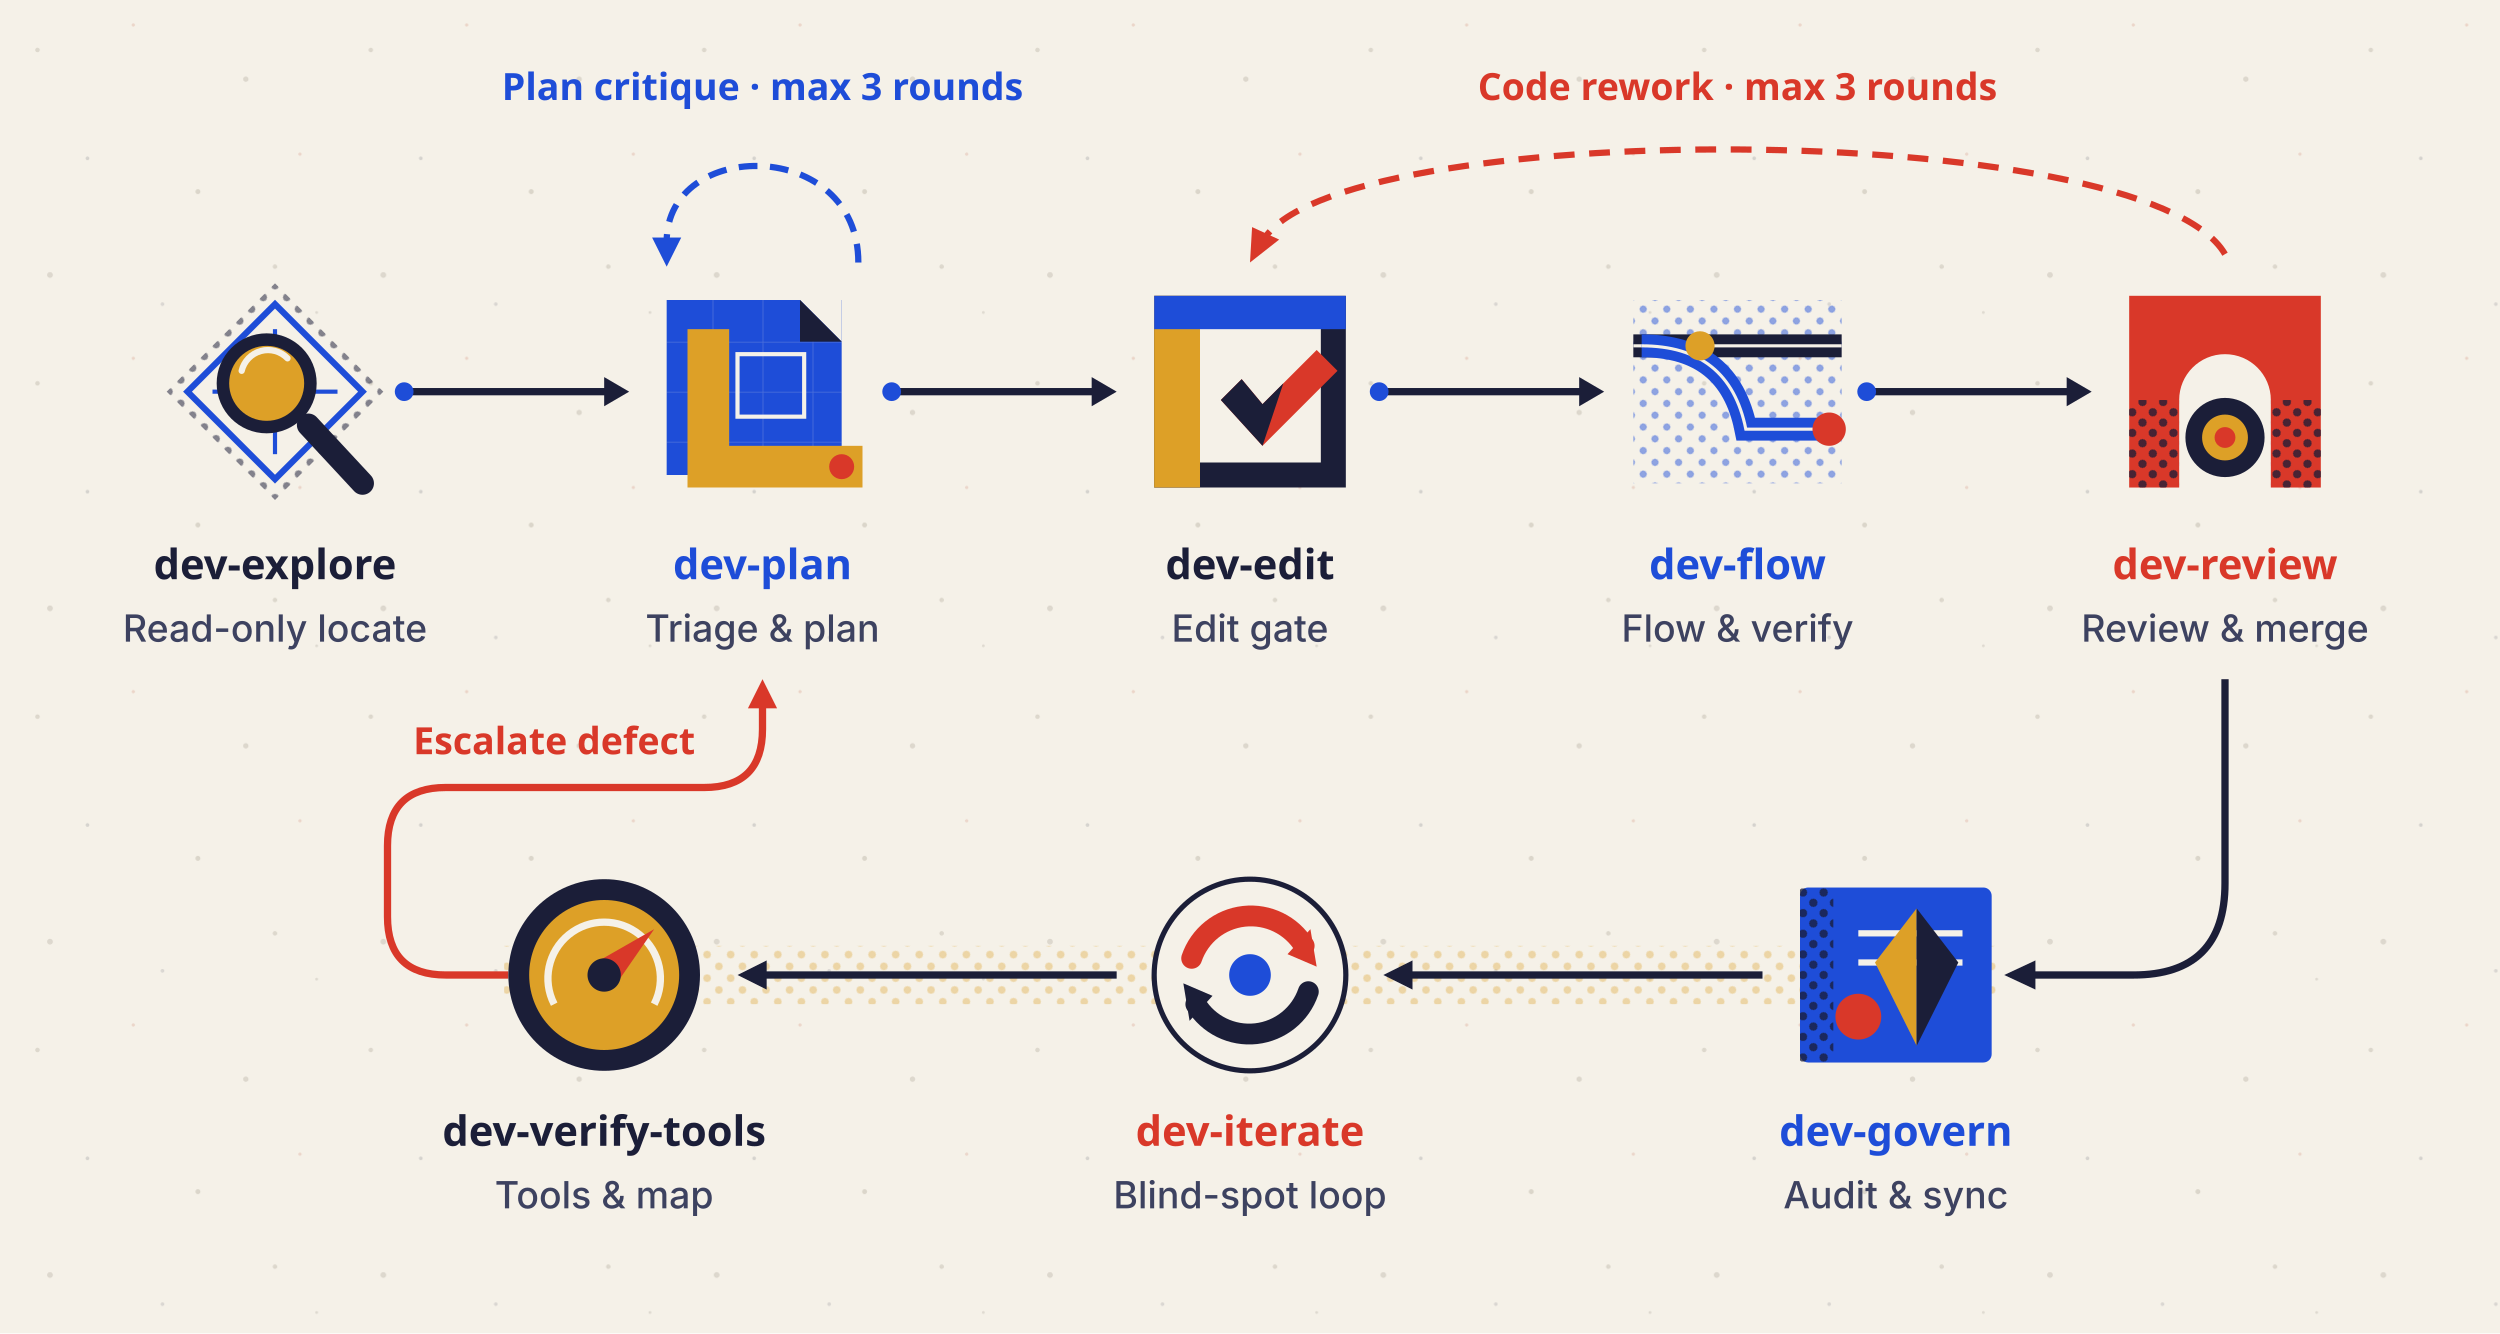
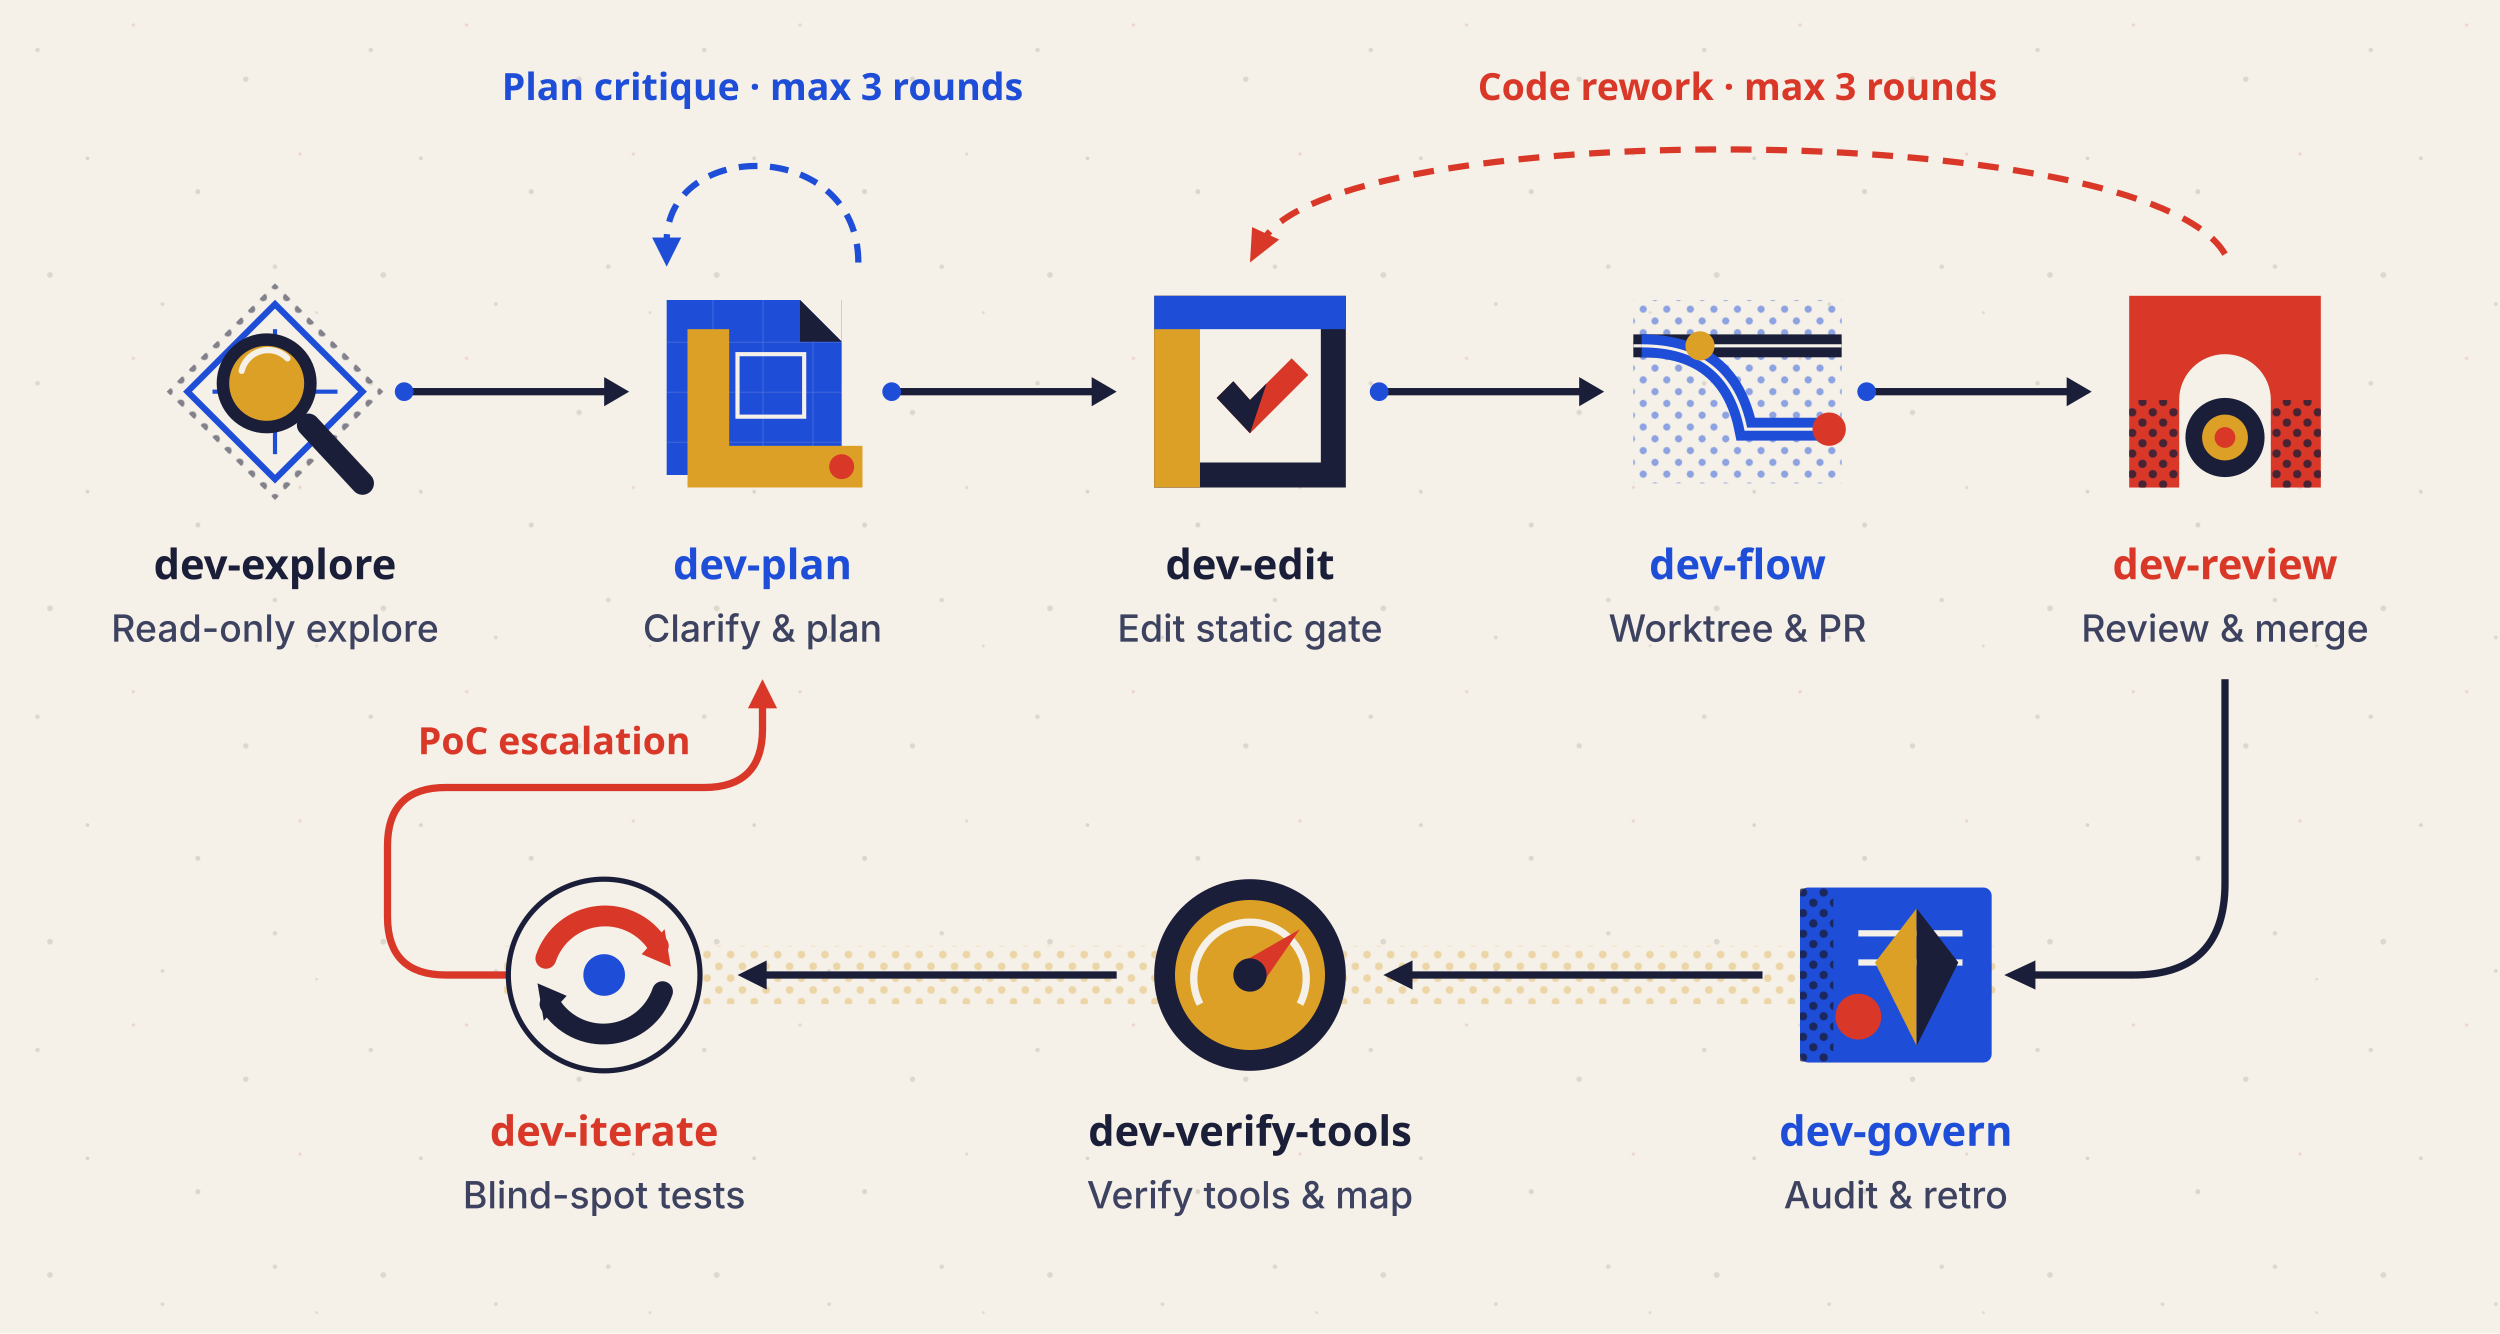
<svg xmlns="http://www.w3.org/2000/svg" width="1200" height="640" viewBox="0 0 1200 640" role="img" aria-labelledby="svg-title svg-desc">
  <defs>
    <pattern id="paper-speck" width="160" height="160" patternUnits="userSpaceOnUse">
      <circle cx="18" cy="24" r="1.1" fill="#8C8270" fill-opacity="0.22" />
      <circle cx="64" cy="12" r="0.8" fill="#B5482A" fill-opacity="0.16" />
      <circle cx="118" cy="38" r="1.3" fill="#6F6758" fill-opacity="0.18" />
      <circle cx="42" cy="76" r="0.9" fill="#1B1E38" fill-opacity="0.14" />
      <circle cx="95" cy="92" r="1.2" fill="#8C8270" fill-opacity="0.24" />
      <circle cx="144" cy="74" r="0.8" fill="#B5482A" fill-opacity="0.15" />
      <circle cx="24" cy="132" r="1.4" fill="#7D7464" fill-opacity="0.2" />
      <circle cx="78" cy="146" r="0.9" fill="#1B1E38" fill-opacity="0.12" />
      <circle cx="132" cy="128" r="1.1" fill="#8C8270" fill-opacity="0.22" />
      <circle cx="152" cy="150" r="0.7" fill="#6F6758" fill-opacity="0.16" />
    </pattern>
    <pattern id="ht-indigo" width="8" height="8" patternUnits="userSpaceOnUse" patternTransform="rotate(45)">
      <circle cx="4" cy="4" r="1.85" fill="#1B1E38" fill-opacity="0.52" />
    </pattern>
    <pattern id="ht-indigo-dense" width="7" height="7" patternUnits="userSpaceOnUse" patternTransform="rotate(45)">
      <circle cx="3.5" cy="3.5" r="2.0" fill="#1B1E38" fill-opacity="0.76" />
    </pattern>
    <pattern id="ht-red" width="8" height="8" patternUnits="userSpaceOnUse" patternTransform="rotate(45)">
      <circle cx="4" cy="4" r="1.85" fill="#D93829" fill-opacity="0.58" />
    </pattern>
    <pattern id="ht-cobalt" width="8" height="8" patternUnits="userSpaceOnUse" patternTransform="rotate(45)">
      <circle cx="4" cy="4" r="1.75" fill="#1E4DD8" fill-opacity="0.48" />
    </pattern>
    <pattern id="ht-ochre" width="8" height="8" patternUnits="userSpaceOnUse" patternTransform="rotate(45)">
      <circle cx="4" cy="4" r="1.85" fill="#DDA027" fill-opacity="0.62" />
    </pattern>
    <pattern id="ht-cream" width="7" height="7" patternUnits="userSpaceOnUse" patternTransform="rotate(45)">
      <circle cx="3.5" cy="3.5" r="1.75" fill="#F5F1E8" fill-opacity="0.65" />
    </pattern>
    <pattern id="blueprint-grid" width="24" height="24" patternUnits="userSpaceOnUse">
      <path d="M 24 0 L 0 0 0 24" fill="none" stroke="#F5F1E8" stroke-opacity="0.18" stroke-width="0.8" />
    </pattern>
  </defs>
  <rect width="1200" height="640" fill="#F5F1E8" />
  <rect width="1200" height="640" fill="url(#paper-speck)" />
  <g id="critique-arc">
    <path d="M 412 126 C 412 66, 320 66, 320 116" fill="none" stroke="#1E4DD8" stroke-width="3" stroke-dasharray="9 6" />
    <polygon points="320,128 313,114 327,114" fill="#1E4DD8" />
    <text x="366" y="48" text-anchor="middle" font-family="ui-monospace, 'SFMono-Regular', Menlo, Consolas, 'PingFang SC', 'Hiragino Sans GB', 'Microsoft YaHei', sans-serif" font-size="18" font-weight="700" fill="#1E4DD8">Plan critique · max 3 rounds</text>
  </g>
  <g id="rework-arc">
    <path d="M 1068 122 C 1030 56, 638 56, 606 116" fill="none" stroke="#D93829" stroke-width="3" stroke-dasharray="10 7" />
    <polygon points="600,126 614,115 601,109" fill="#D93829" />
    <text x="834" y="48" text-anchor="middle" font-family="ui-monospace, 'SFMono-Regular', Menlo, Consolas, 'PingFang SC', 'Hiragino Sans GB', 'Microsoft YaHei', sans-serif" font-size="18" font-weight="700" fill="#D93829">Code rework · max 3 rounds</text>
  </g>
  <g id="delivery-chain">
    <line x1="194" y1="188" x2="292" y2="188" stroke="#1B1E38" stroke-width="3.5" />
    <circle cx="194" cy="188" r="4.5" fill="#1E4DD8" />
    <polygon points="302,188 290,181 290,195" fill="#1B1E38" />
    <line x1="428" y1="188" x2="526" y2="188" stroke="#1B1E38" stroke-width="3.5" />
    <circle cx="428" cy="188" r="4.5" fill="#1E4DD8" />
    <polygon points="536,188 524,181 524,195" fill="#1B1E38" />
    <line x1="662" y1="188" x2="760" y2="188" stroke="#1B1E38" stroke-width="3.5" />
    <circle cx="662" cy="188" r="4.5" fill="#1E4DD8" />
    <polygon points="770,188 758,181 758,195" fill="#1B1E38" />
    <line x1="896" y1="188" x2="994" y2="188" stroke="#1B1E38" stroke-width="3.5" />
    <circle cx="896" cy="188" r="4.5" fill="#1E4DD8" />
    <polygon points="1004,188 992,181 992,195" fill="#1B1E38" />
    <g id="emblem-explore" transform="translate(132, 188)">
      <polygon points="0,-52 52,0 0,52 -52,0" fill="url(#ht-indigo)" />
      <polygon points="0,-42 42,0 0,42 -42,0" fill="#F5F1E8" stroke="#1E4DD8" stroke-width="3" />
      <line x1="-30" y1="0" x2="30" y2="0" stroke="#1E4DD8" stroke-width="2" />
      <line x1="0" y1="-30" x2="0" y2="30" stroke="#1E4DD8" stroke-width="2" />
      <line x1="16" y1="16" x2="42" y2="44" stroke="#1B1E38" stroke-width="11" stroke-linecap="round" />
      <circle cx="-4" cy="-4" r="24" fill="#1B1E38" />
      <circle cx="-4" cy="-4" r="18" fill="#DDA027" />
      <path d="M -16 -10 A 13 13 0 0 1 6 -16" fill="none" stroke="#F5F1E8" stroke-width="3" stroke-linecap="round" />
    </g>
    <g id="emblem-plan" transform="translate(366, 188)">
      <rect x="-46" y="-44" width="84" height="84" fill="#1E4DD8" />
      <rect x="-46" y="-44" width="84" height="84" fill="url(#blueprint-grid)" />
      <polygon points="18,-44 38,-44 38,-24" fill="#F5F1E8" />
      <polygon points="18,-44 38,-24 18,-24" fill="#1B1E38" />
      <polygon points="-36,46 -36,-30 -16,-30 -16,26 48,26 48,46" fill="#DDA027" />
      <rect x="-12" y="-18" width="32" height="30" fill="none" stroke="#F5F1E8" stroke-width="2" />
      <circle cx="38" cy="36" r="6" fill="#D93829" />
    </g>
    <g id="emblem-edit" transform="translate(600, 188)">
      <rect x="-46" y="-46" width="92" height="92" fill="#1B1E38" />
      <rect x="-34" y="-34" width="68" height="68" fill="#F5F1E8" />
      <rect x="-46" y="-46" width="22" height="92" fill="#DDA027" />
      <rect x="-46" y="-46" width="92" height="16" fill="#1E4DD8" />
-       <polygon points="-14,4 -4,-6 6,6 32,-20 42,-10 6,26" fill="#D93829" />
-       <polygon points="-14,4 -4,-6 6,6 16,-4 6,26" fill="#1B1E38" />
+       <polygon points="-16,3 -8,-5 0,4 20,-16 28,-8 0,20" fill="#D93829" />
+       <polygon points="-16,3 -8,-5 0,4 8,-4 0,20" fill="#1B1E38" />
    </g>
    <g id="emblem-flow" transform="translate(834, 188)">
      <rect x="-50" y="-44" width="100" height="88" fill="url(#ht-cobalt)" />
      <line x1="-50" y1="-22" x2="50" y2="-22" stroke="#1B1E38" stroke-width="11" />
      <line x1="-50" y1="-22" x2="50" y2="-22" stroke="#F5F1E8" stroke-width="1.5" />
      <path d="M -46 -22 Q -4 -22 4 18 L 48 18" fill="none" stroke="#1E4DD8" stroke-width="11" />
      <path d="M -46 -22 Q -4 -22 4 18 L 48 18" fill="none" stroke="#F5F1E8" stroke-width="1.5" />
      <circle cx="-18" cy="-22" r="7" fill="#DDA027" />
      <circle cx="44" cy="18" r="8" fill="#D93829" />
    </g>
    <g id="emblem-review" transform="translate(1068, 188)">
      <path d="M -46 46 L -46 -46 L 46 -46 L 46 46 L 22 46 L 22 4 A 22 22 0 0 0 -22 4 L -22 46 Z" fill="#D93829" />
      <rect x="-46" y="4" width="24" height="42" fill="url(#ht-indigo-dense)" />
      <rect x="22" y="4" width="24" height="42" fill="url(#ht-indigo-dense)" />
      <circle cx="0" cy="22" r="19" fill="#1B1E38" />
      <circle cx="0" cy="22" r="11" fill="#DDA027" />
      <circle cx="0" cy="22" r="5" fill="#D93829" />
    </g>
    <text x="132" y="278" text-anchor="middle" font-family="ui-monospace, 'SFMono-Regular', Menlo, Consolas, 'PingFang SC', 'Hiragino Sans GB', 'Microsoft YaHei', sans-serif" font-size="20" font-weight="800" fill="#1B1E38">dev-explore</text>
-     <text x="132" y="308" text-anchor="middle" font-family="-apple-system, BlinkMacSystemFont, 'Segoe UI', 'PingFang SC', 'Hiragino Sans GB', 'Microsoft YaHei', sans-serif" font-size="18" font-weight="500" fill="#3D4260">Read-only locate</text>
+     <text x="132" y="308" text-anchor="middle" font-family="-apple-system, BlinkMacSystemFont, 'Segoe UI', 'PingFang SC', 'Hiragino Sans GB', 'Microsoft YaHei', sans-serif" font-size="18" font-weight="500" fill="#3D4260">Read-only explore</text>
    <text x="366" y="278" text-anchor="middle" font-family="ui-monospace, 'SFMono-Regular', Menlo, Consolas, 'PingFang SC', 'Hiragino Sans GB', 'Microsoft YaHei', sans-serif" font-size="20" font-weight="800" fill="#1E4DD8">dev-plan</text>
-     <text x="366" y="308" text-anchor="middle" font-family="-apple-system, BlinkMacSystemFont, 'Segoe UI', 'PingFang SC', 'Hiragino Sans GB', 'Microsoft YaHei', sans-serif" font-size="18" font-weight="500" fill="#3D4260">Triage &amp; plan</text>
+     <text x="366" y="308" text-anchor="middle" font-family="-apple-system, BlinkMacSystemFont, 'Segoe UI', 'PingFang SC', 'Hiragino Sans GB', 'Microsoft YaHei', sans-serif" font-size="18" font-weight="500" fill="#3D4260">Clarify &amp; plan</text>
    <text x="600" y="278" text-anchor="middle" font-family="ui-monospace, 'SFMono-Regular', Menlo, Consolas, 'PingFang SC', 'Hiragino Sans GB', 'Microsoft YaHei', sans-serif" font-size="20" font-weight="800" fill="#1B1E38">dev-edit</text>
-     <text x="600" y="308" text-anchor="middle" font-family="-apple-system, BlinkMacSystemFont, 'Segoe UI', 'PingFang SC', 'Hiragino Sans GB', 'Microsoft YaHei', sans-serif" font-size="18" font-weight="500" fill="#3D4260">Edit gate</text>
+     <text x="600" y="308" text-anchor="middle" font-family="-apple-system, BlinkMacSystemFont, 'Segoe UI', 'PingFang SC', 'Hiragino Sans GB', 'Microsoft YaHei', sans-serif" font-size="18" font-weight="500" fill="#3D4260">Edit static gate</text>
    <text x="834" y="278" text-anchor="middle" font-family="ui-monospace, 'SFMono-Regular', Menlo, Consolas, 'PingFang SC', 'Hiragino Sans GB', 'Microsoft YaHei', sans-serif" font-size="20" font-weight="800" fill="#1E4DD8">dev-flow</text>
-     <text x="834" y="308" text-anchor="middle" font-family="-apple-system, BlinkMacSystemFont, 'Segoe UI', 'PingFang SC', 'Hiragino Sans GB', 'Microsoft YaHei', sans-serif" font-size="18" font-weight="500" fill="#3D4260">Flow &amp; verify</text>
+     <text x="834" y="308" text-anchor="middle" font-family="-apple-system, BlinkMacSystemFont, 'Segoe UI', 'PingFang SC', 'Hiragino Sans GB', 'Microsoft YaHei', sans-serif" font-size="18" font-weight="500" fill="#3D4260">Worktree &amp; PR</text>
    <text x="1068" y="278" text-anchor="middle" font-family="ui-monospace, 'SFMono-Regular', Menlo, Consolas, 'PingFang SC', 'Hiragino Sans GB', 'Microsoft YaHei', sans-serif" font-size="20" font-weight="800" fill="#D93829">dev-review</text>
    <text x="1068" y="308" text-anchor="middle" font-family="-apple-system, BlinkMacSystemFont, 'Segoe UI', 'PingFang SC', 'Hiragino Sans GB', 'Microsoft YaHei', sans-serif" font-size="18" font-weight="500" fill="#3D4260">Review &amp; merge</text>
  </g>
  <g id="inter-loop-conduits">
    <path d="M 1068 326 L 1068 424 Q 1068 468 1024 468 L 976 468" fill="none" stroke="#1B1E38" stroke-width="3.5" />
    <polygon points="962,468 977,461 977,475" fill="#1B1E38" />
    <path d="M 244 468 L 214 468 Q 186 468 186 440 L 186 406 Q 186 378 214 378 L 338 378 Q 366 378 366 350 L 366 338" fill="none" stroke="#D93829" stroke-width="3.5" />
    <polygon points="366,326 359,340 373,340" fill="#D93829" />
-     <text x="266" y="362" text-anchor="middle" font-family="ui-monospace, 'SFMono-Regular', Menlo, Consolas, 'PingFang SC', 'Hiragino Sans GB', 'Microsoft YaHei', sans-serif" font-size="18" font-weight="700" fill="#D93829">Escalate defect</text>
+     <text x="266" y="362" text-anchor="middle" font-family="ui-monospace, 'SFMono-Regular', Menlo, Consolas, 'PingFang SC', 'Hiragino Sans GB', 'Microsoft YaHei', sans-serif" font-size="18" font-weight="700" fill="#D93829">PoC escalation</text>
  </g>
  <g id="outer-loop">
    <rect x="242" y="454" width="716" height="28" fill="url(#ht-ochre)" fill-opacity="0.55" />
    <line x1="846" y1="468" x2="674" y2="468" stroke="#1B1E38" stroke-width="3.5" />
    <polygon points="664,468 678,461 678,475" fill="#1B1E38" />
    <line x1="536" y1="468" x2="364" y2="468" stroke="#1B1E38" stroke-width="3.5" />
    <polygon points="354,468 368,461 368,475" fill="#1B1E38" />
-     <g id="emblem-verify-tools" transform="translate(290, 468)">
-       <circle cx="0" cy="0" r="46" fill="#1B1E38" />
-       <circle cx="0" cy="0" r="36" fill="#DDA027" />
-       <path d="M -24 14 A 27 27 0 1 1 24 14" fill="none" stroke="#F5F1E8" stroke-width="3.5" />
-       <polygon points="0,4 -4,-6 24,-22 6,4" fill="#D93829" />
-       <circle cx="0" cy="0" r="8" fill="#1B1E38" />
-     </g>
-     <g id="emblem-iterate" transform="translate(600, 468)">
+     <g id="emblem-iterate" transform="translate(290, 468)">
      <circle cx="0" cy="0" r="46" fill="#F5F1E8" stroke="#1B1E38" stroke-width="2.5" />
      <path d="M -28 -8 A 30 30 0 0 1 26 -14" fill="none" stroke="#D93829" stroke-width="10" stroke-linecap="round" />
      <polygon points="32,-4 18,-10 29,-22" fill="#D93829" />
      <path d="M 28 8 A 30 30 0 0 1 -26 14" fill="none" stroke="#1B1E38" stroke-width="10" stroke-linecap="round" />
      <polygon points="-32,4 -18,10 -29,22" fill="#1B1E38" />
      <circle cx="0" cy="0" r="10" fill="#1E4DD8" />
+     </g>
+     <g id="emblem-verify-tools" transform="translate(600, 468)">
+       <circle cx="0" cy="0" r="46" fill="#1B1E38" />
+       <circle cx="0" cy="0" r="36" fill="#DDA027" />
+       <path d="M -24 14 A 27 27 0 1 1 24 14" fill="none" stroke="#F5F1E8" stroke-width="3.5" />
+       <polygon points="0,4 -4,-6 24,-22 6,4" fill="#D93829" />
+       <circle cx="0" cy="0" r="8" fill="#1B1E38" />
    </g>
    <g id="emblem-govern" transform="translate(910, 468)">
      <rect x="-46" y="-42" width="92" height="84" rx="4" fill="#1E4DD8" />
      <rect x="-46" y="-42" width="16" height="84" fill="url(#ht-indigo-dense)" />
      <line x1="-18" y1="-20" x2="32" y2="-20" stroke="#F5F1E8" stroke-width="3" />
      <line x1="-18" y1="-6" x2="32" y2="-6" stroke="#F5F1E8" stroke-width="3" />
      <polygon points="10,-32 -10,-6 10,34" fill="#DDA027" />
      <polygon points="10,-32 30,-6 10,34" fill="#1B1E38" />
      <circle cx="-18" cy="20" r="11" fill="#D93829" />
    </g>
-     <text x="290" y="550" text-anchor="middle" font-family="ui-monospace, 'SFMono-Regular', Menlo, Consolas, 'PingFang SC', 'Hiragino Sans GB', 'Microsoft YaHei', sans-serif" font-size="20" font-weight="800" fill="#1B1E38">dev-verify-tools</text>
-     <text x="290" y="580" text-anchor="middle" font-family="-apple-system, BlinkMacSystemFont, 'Segoe UI', 'PingFang SC', 'Hiragino Sans GB', 'Microsoft YaHei', sans-serif" font-size="18" font-weight="500" fill="#3D4260">Tools &amp; map</text>
-     <text x="600" y="550" text-anchor="middle" font-family="ui-monospace, 'SFMono-Regular', Menlo, Consolas, 'PingFang SC', 'Hiragino Sans GB', 'Microsoft YaHei', sans-serif" font-size="20" font-weight="800" fill="#D93829">dev-iterate</text>
-     <text x="600" y="580" text-anchor="middle" font-family="-apple-system, BlinkMacSystemFont, 'Segoe UI', 'PingFang SC', 'Hiragino Sans GB', 'Microsoft YaHei', sans-serif" font-size="18" font-weight="500" fill="#3D4260">Blind-spot loop</text>
+     <text x="290" y="550" text-anchor="middle" font-family="ui-monospace, 'SFMono-Regular', Menlo, Consolas, 'PingFang SC', 'Hiragino Sans GB', 'Microsoft YaHei', sans-serif" font-size="20" font-weight="800" fill="#D93829">dev-iterate</text>
+     <text x="290" y="580" text-anchor="middle" font-family="-apple-system, BlinkMacSystemFont, 'Segoe UI', 'PingFang SC', 'Hiragino Sans GB', 'Microsoft YaHei', sans-serif" font-size="18" font-weight="500" fill="#3D4260">Blind-spot tests</text>
+     <text x="600" y="550" text-anchor="middle" font-family="ui-monospace, 'SFMono-Regular', Menlo, Consolas, 'PingFang SC', 'Hiragino Sans GB', 'Microsoft YaHei', sans-serif" font-size="20" font-weight="800" fill="#1B1E38">dev-verify-tools</text>
+     <text x="600" y="580" text-anchor="middle" font-family="-apple-system, BlinkMacSystemFont, 'Segoe UI', 'PingFang SC', 'Hiragino Sans GB', 'Microsoft YaHei', sans-serif" font-size="18" font-weight="500" fill="#3D4260">Verify tools &amp; map</text>
    <text x="910" y="550" text-anchor="middle" font-family="ui-monospace, 'SFMono-Regular', Menlo, Consolas, 'PingFang SC', 'Hiragino Sans GB', 'Microsoft YaHei', sans-serif" font-size="20" font-weight="800" fill="#1E4DD8">dev-govern</text>
-     <text x="910" y="580" text-anchor="middle" font-family="-apple-system, BlinkMacSystemFont, 'Segoe UI', 'PingFang SC', 'Hiragino Sans GB', 'Microsoft YaHei', sans-serif" font-size="18" font-weight="500" fill="#3D4260">Audit &amp; sync</text>
+     <text x="910" y="580" text-anchor="middle" font-family="-apple-system, BlinkMacSystemFont, 'Segoe UI', 'PingFang SC', 'Hiragino Sans GB', 'Microsoft YaHei', sans-serif" font-size="18" font-weight="500" fill="#3D4260">Audit &amp; retro</text>
  </g>
</svg>
